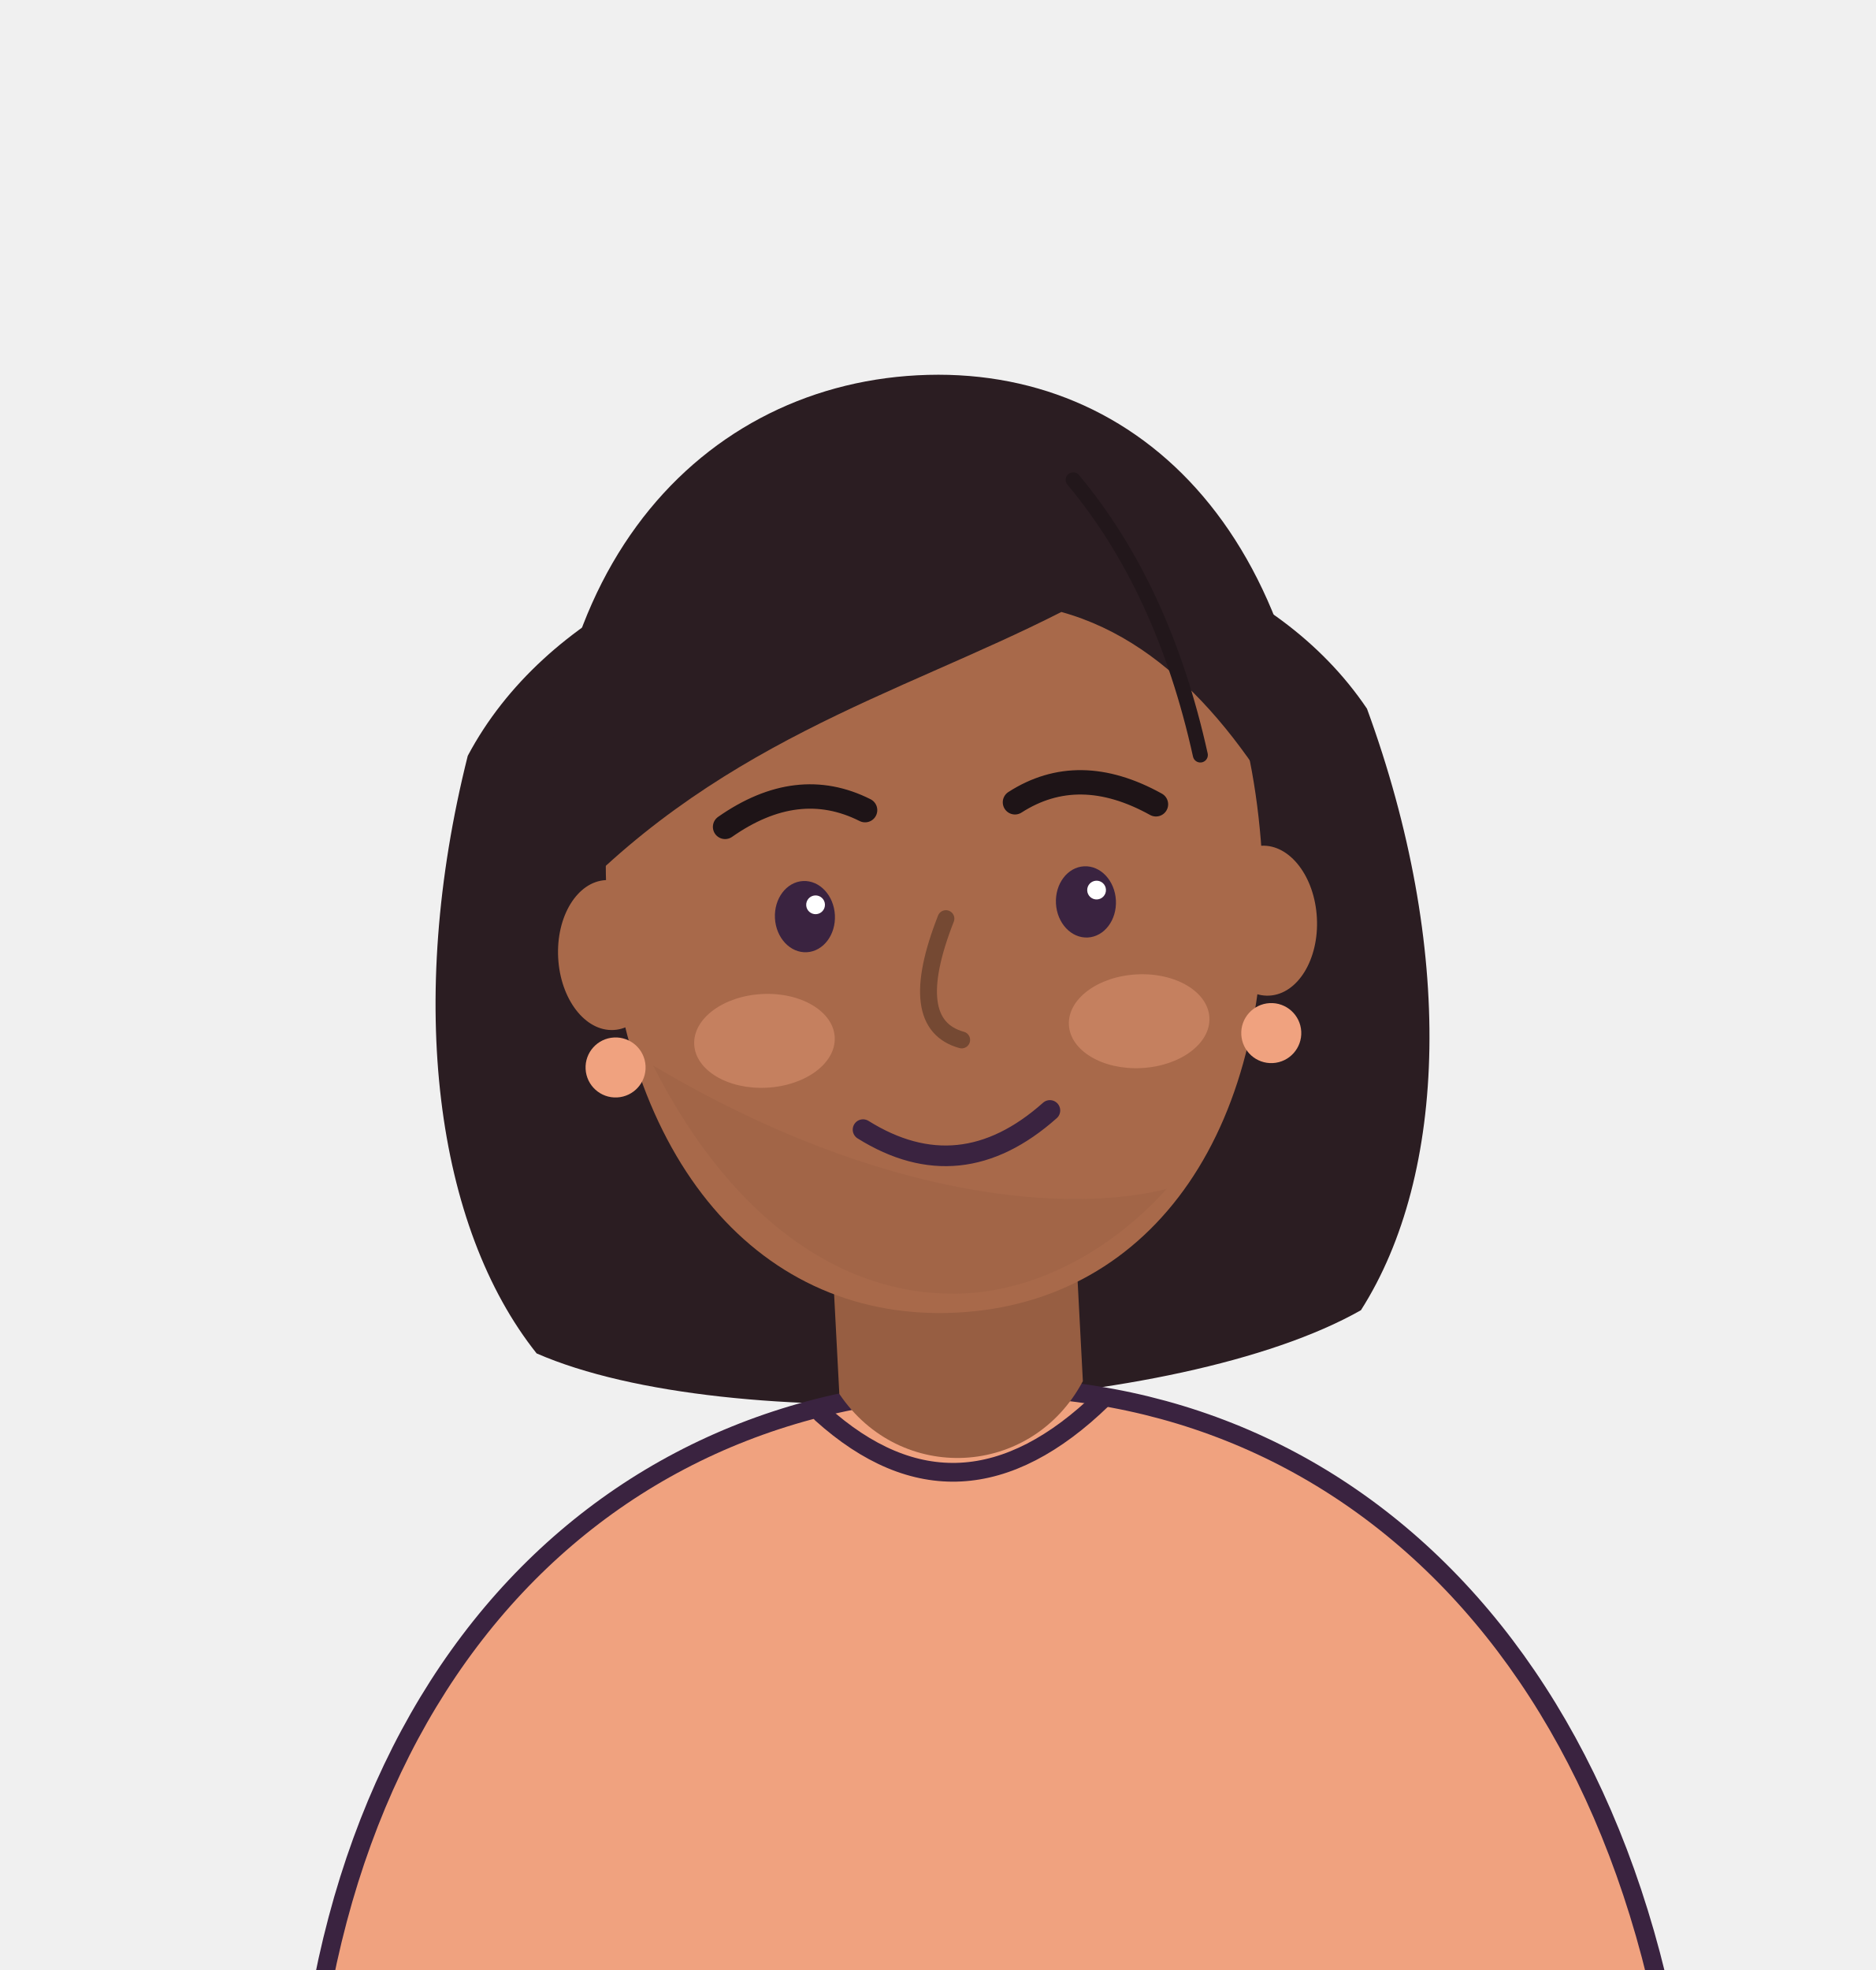
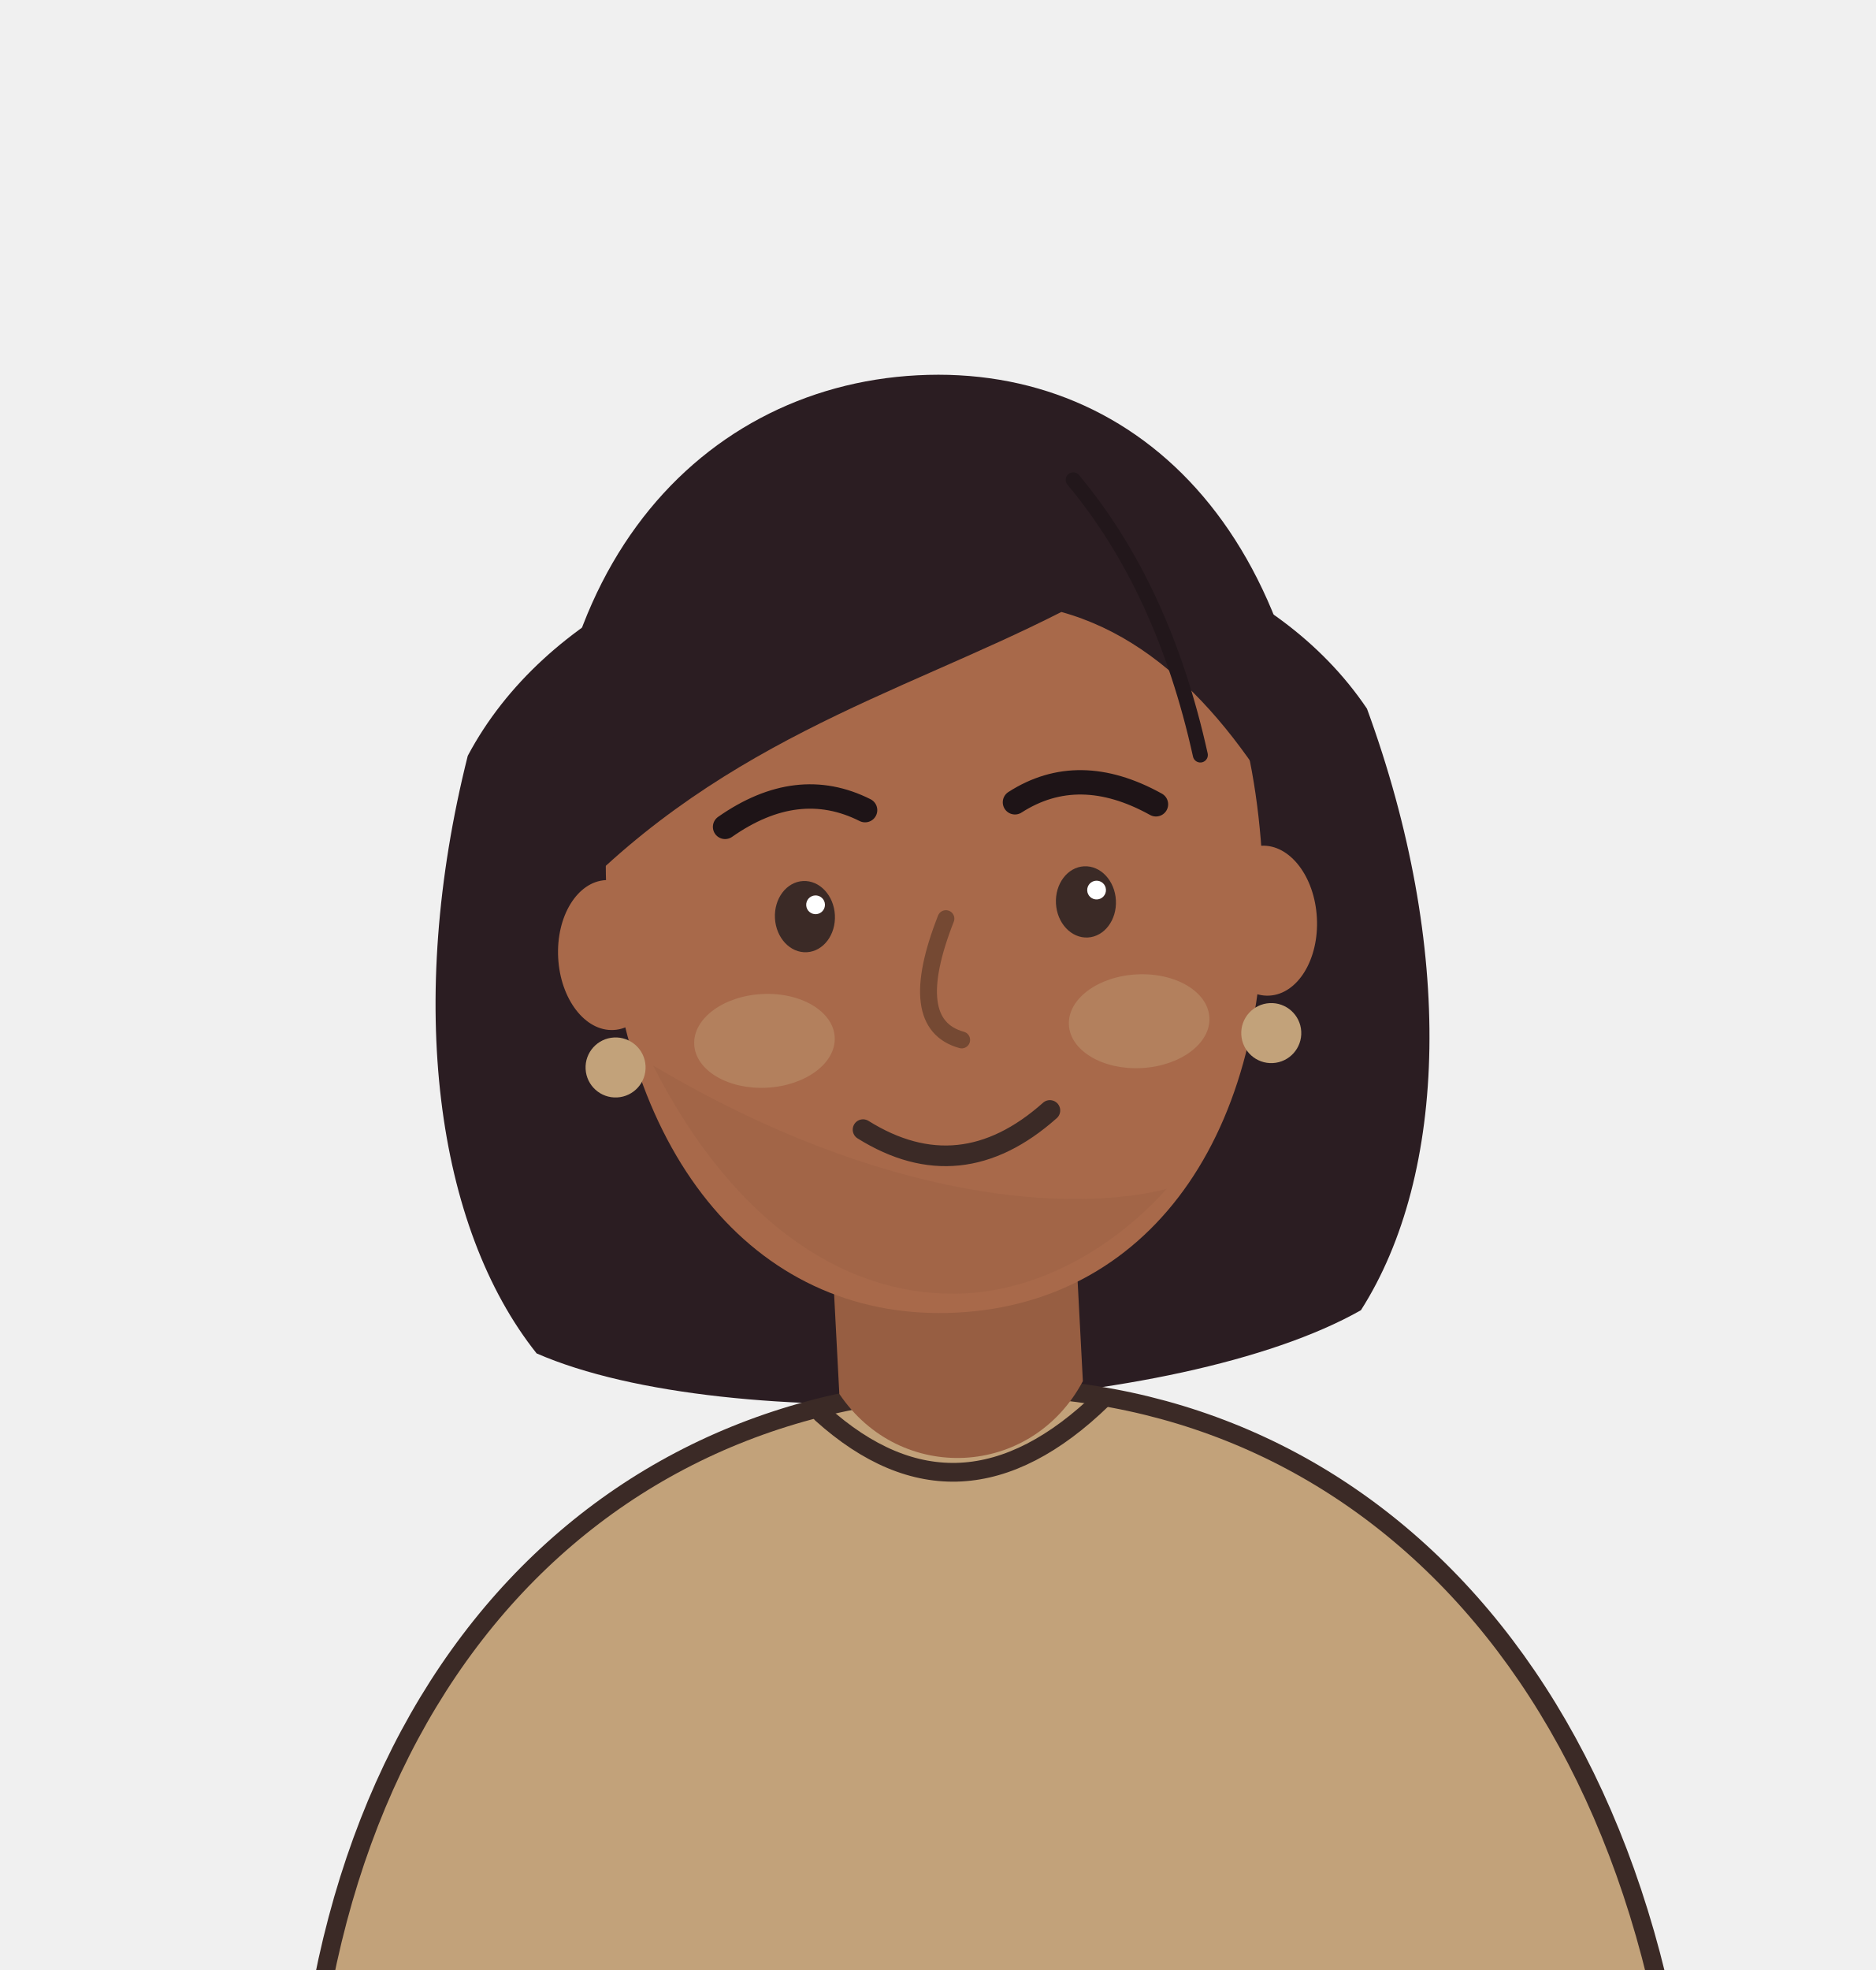
<svg xmlns="http://www.w3.org/2000/svg" viewBox="0 0 200 210" role="img">
  <defs>
    <filter id="g-phase1" x="0" y="0" width="100%" height="100%">
      <feTurbulence type="fractalNoise" baseFrequency=".9" numOctaves="2" seed="4" />
      <feColorMatrix values="0 0 0 0 .23  0 0 0 0 .14  0 0 0 0 .25  0 0 0 .09 0" />
      <feComposite in2="SourceGraphic" operator="in" />
    </filter>
  </defs>
  <g transform="rotate(-3 100 120)">
    <path d="M52 78c-8 26-6 50 4 64 20 10 68 10 88 0 10-14 12-38 4-64-18-30-78-30-96 0z" fill="#2b1d22" />
-     <path d="M26 240c0-58 32-92 74-92s74 34 74 92z" fill="#f0a27f" stroke="#3a2340" stroke-width="2" />
+     <path d="M26 240c0-58 32-92 74-92s74 34 74 92z" fill="#C2A27A" stroke="#3B2A26" stroke-width="2" />
    <path d="M88 126v22c6 10 20 10 26 0v-22z" fill="#975e42" stroke="none" />
-     <path d="M86 150q14 14 30 0" stroke-linecap="round" stroke-linejoin="round" fill="none" stroke-width="2" stroke="#3a2340" />
+     <path d="M86 150q14 14 30 0" stroke-linecap="round" stroke-linejoin="round" fill="none" stroke-width="2" stroke="#3B2A26" />
    <path d="M66 94c0-28 15-44 36-44s34 16 34 44c0 28-14 46-35 46S66 122 66 94z" fill="#a8694a" />
    <path d="M70 112c8 18 20 26 32 26 8 0 16-4 22-10-10 2-30 0-54-16z" fill="#975e42" opacity=".35" />
    <ellipse cx="66" cy="100" rx="5.5" ry="8" fill="#a8694a" />
    <ellipse cx="136" cy="100" rx="5.5" ry="8" fill="#a8694a" />
-     <ellipse cx="82" cy="110" rx="7.5" ry="5" fill="#f0a27f" opacity=".4" />
-     <ellipse cx="122" cy="110" rx="7.5" ry="5" fill="#f0a27f" opacity=".4" />
-     <ellipse cx="87" cy="97" rx="3.2" ry="3.8" fill="#3a2340" />
-     <ellipse cx="117" cy="97" rx="3.2" ry="3.8" fill="#3a2340" />
+     <ellipse cx="82" cy="110" rx="7.5" ry="5" fill="#C2A27A" opacity=".4" />
+     <ellipse cx="122" cy="110" rx="7.5" ry="5" fill="#C2A27A" opacity=".4" />
+     <ellipse cx="87" cy="97" rx="3.2" ry="3.8" fill="#3B2A26" />
+     <ellipse cx="117" cy="97" rx="3.2" ry="3.8" fill="#3B2A26" />
    <circle cx="88.2" cy="95.8" r="1" fill="#fff" />
    <circle cx="118.2" cy="95.8" r="1" fill="#fff" />
    <path d="M79 87q8-5 15-1M110 86q7-4 15 1" stroke-linecap="round" stroke-linejoin="round" fill="none" stroke="#1e1417" stroke-width="2.6" />
    <path d="M102 98q-5 11 1 13" stroke-linecap="round" stroke-linejoin="round" fill="none" stroke="#754933" stroke-width="1.8" />
-     <path d="M92 120q10 7 20-1" stroke-linecap="round" stroke-linejoin="round" fill="none" stroke-width="2.2" stroke="#3a2340" />
-     <circle cx="66" cy="112" r="3.2" fill="#f0a27f" />
-     <circle cx="136" cy="112" r="3.2" fill="#f0a27f" />
+     <path d="M92 120q10 7 20-1" stroke-linecap="round" stroke-linejoin="round" fill="none" stroke-width="2.2" stroke="#3B2A26" />
+     <circle cx="66" cy="112" r="3.2" fill="#C2A27A" />
+     <circle cx="136" cy="112" r="3.2" fill="#C2A27A" />
    <path d="M60 96c-2-36 18-56 42-56s42 20 40 56c-6-14-14-26-26-30-18 8-38 12-56 30z" fill="#2b1d22" />
    <path d="M118 52c6 8 10 18 12 30" stroke-linecap="round" stroke-linejoin="round" fill="none" stroke="#22171b" stroke-width="1.6" />
  </g>
</svg>
